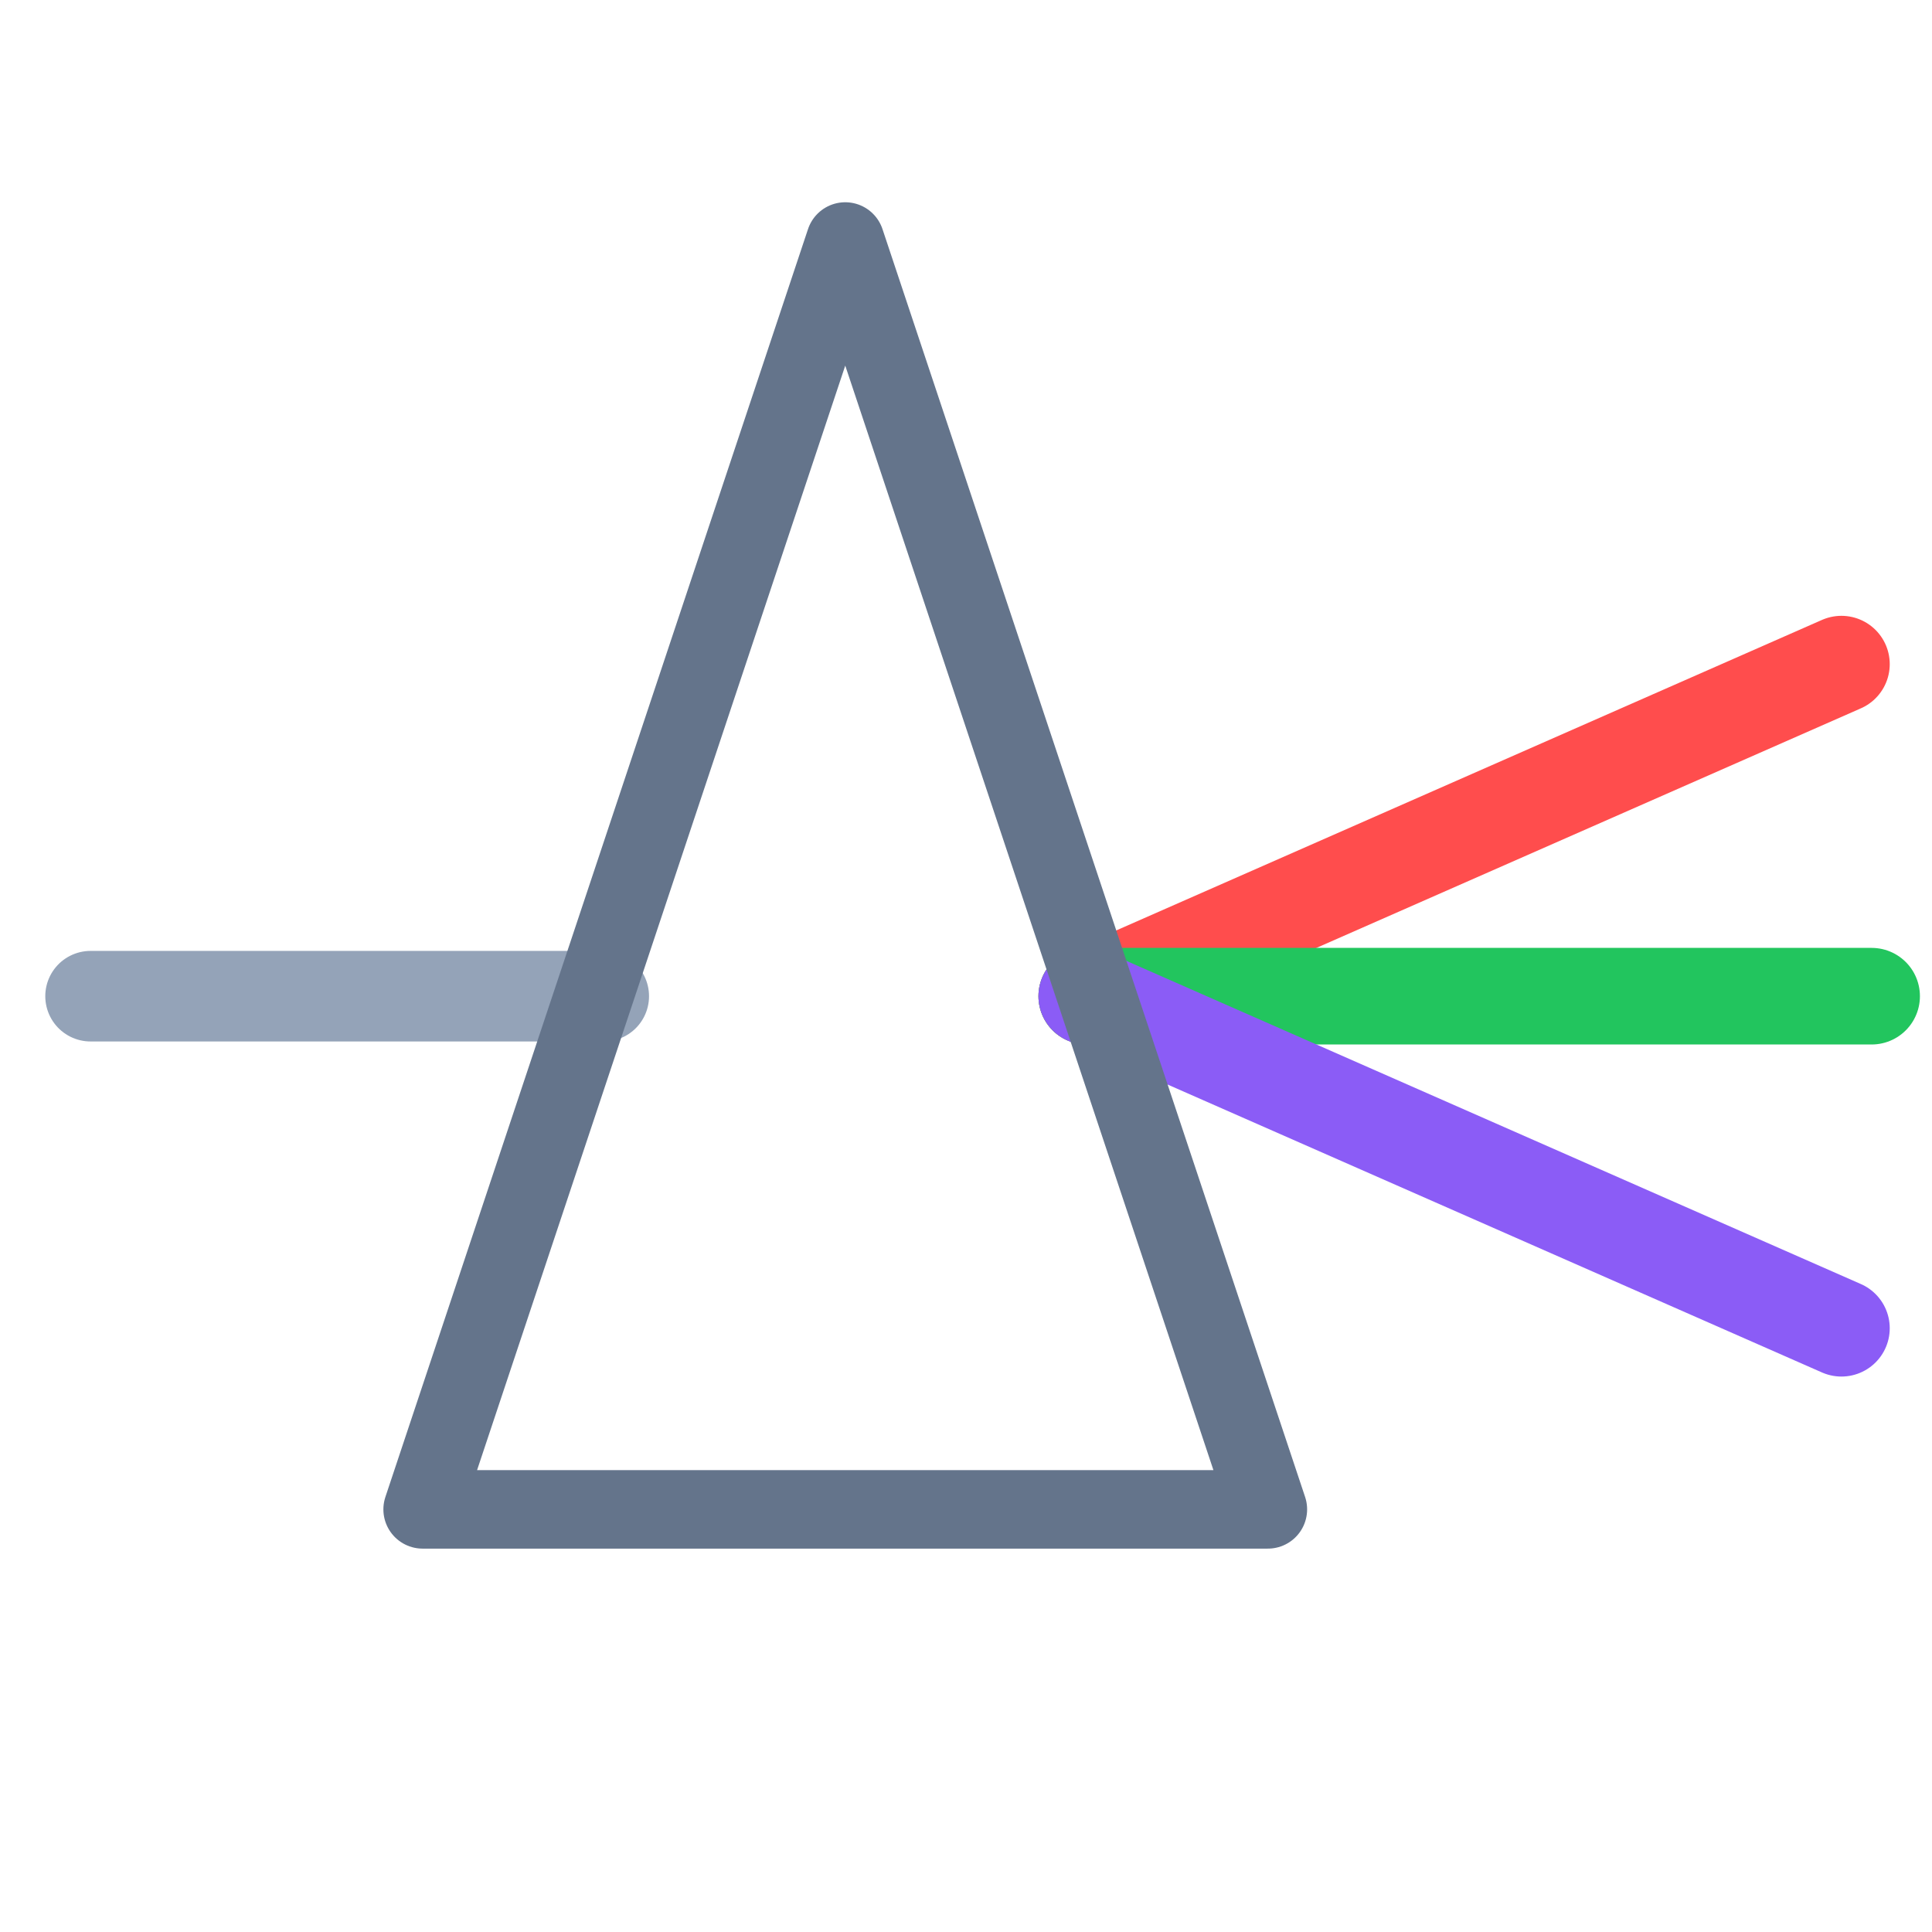
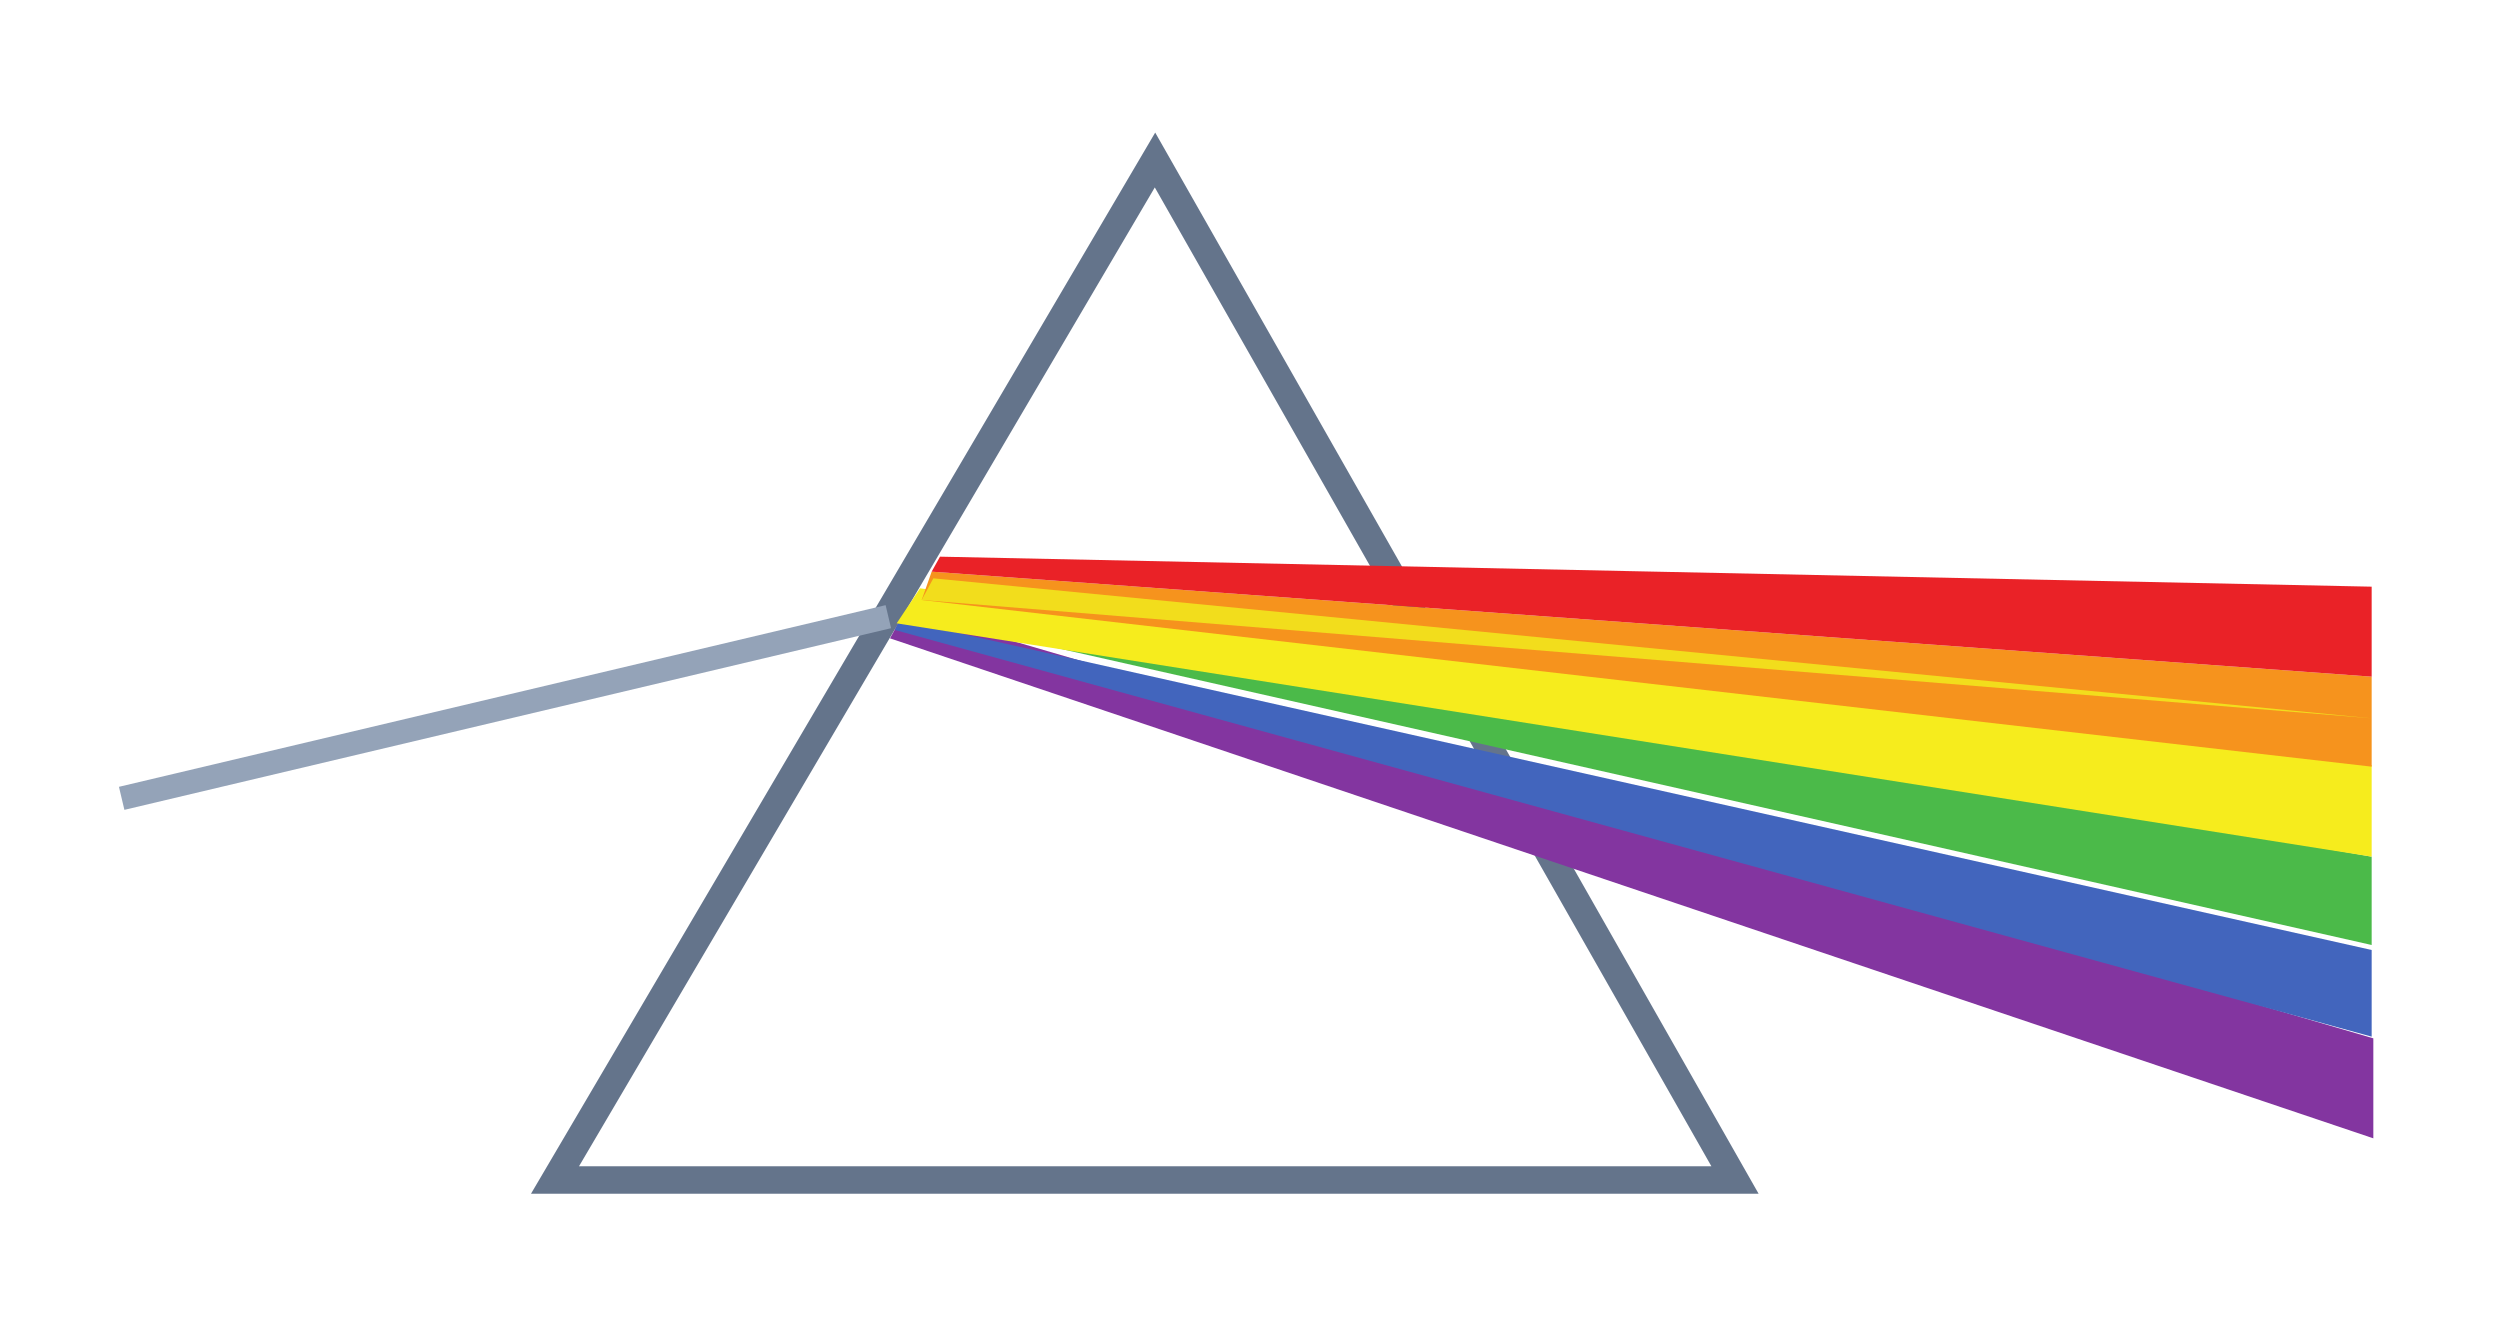
- <svg xmlns="http://www.w3.org/2000/svg" viewBox="0 0 64 64" role="img" aria-label="Prism icon">
-   <line x1="3" y1="33" x2="20" y2="33" stroke="#94A3B8" stroke-width="3" stroke-linecap="round" />
-   <line x1="36" y1="33" x2="61" y2="22" stroke="#FF4D4D" stroke-width="3.2" stroke-linecap="round" />
-   <line x1="36" y1="33" x2="62" y2="33" stroke="#22C55E" stroke-width="3.2" stroke-linecap="round" />
-   <line x1="36" y1="33" x2="61" y2="44" stroke="#8B5CF6" stroke-width="3.2" stroke-linecap="round" />
-   <polygon points="28,8 14,50 42,50" fill="none" stroke="#64748B" stroke-width="2.6" stroke-linejoin="round" />
+ <svg xmlns="http://www.w3.org/2000/svg" viewBox="0 0 150 80">
+   <style type="text/css">.cls-1 {fill:none;stroke:#64748B;stroke-width:1.648;}
+ .cls-2 {fill:none;stroke:#94A3B8;stroke-width:1.42;}
+ .cls-3 {fill:#8335A0;}
+ .cls-4 {fill:#4265BD;}
+ .cls-5 {fill:#4BBA49;}
+ .cls-6 {fill:#F6EC1D;}
+ .cls-7 {fill:#F6931D;}
+ .cls-8 {fill:#EA2227;}
+ .cls-9 {fill:#F2DD1C;}</style>
+   <polygon class="cls-1" points="33.3 70.8 69.3 9.6 104.1 70.8" />
+   <path class="cls-2" d="m53.3 37-46 10.9" />
+   <path class="cls-3" d="m53.4 38.3 89 30v-6l-88-25.7c-0.2 0.2-1 1.7-1 1.7z" />
+   <path class="cls-4" d="m54 37.2 88.3 19.8v5.2l-88.6-24.4c0-0.1 0.3-0.6 0.3-0.6z" />
+   <polygon class="cls-5" points="54.7 36.2 142.3 51.4 142.3 56.7 54.2 36.8" />
+   <polyline class="cls-6" points="55.2 35.3 142.3 45.9 142.3 51.4 53.8 37.4" />
+   <polygon class="cls-7" points="55.9 34.3 142.3 40.6 142.3 46 55.3 36" />
+   <polygon class="cls-8" points="56.4 33.4 142.3 35.2 142.3 40.6 55.9 34.3" />
+   <polyline class="cls-9" points="56 34.7 55.3 36 142.3 43.1" />
</svg>
